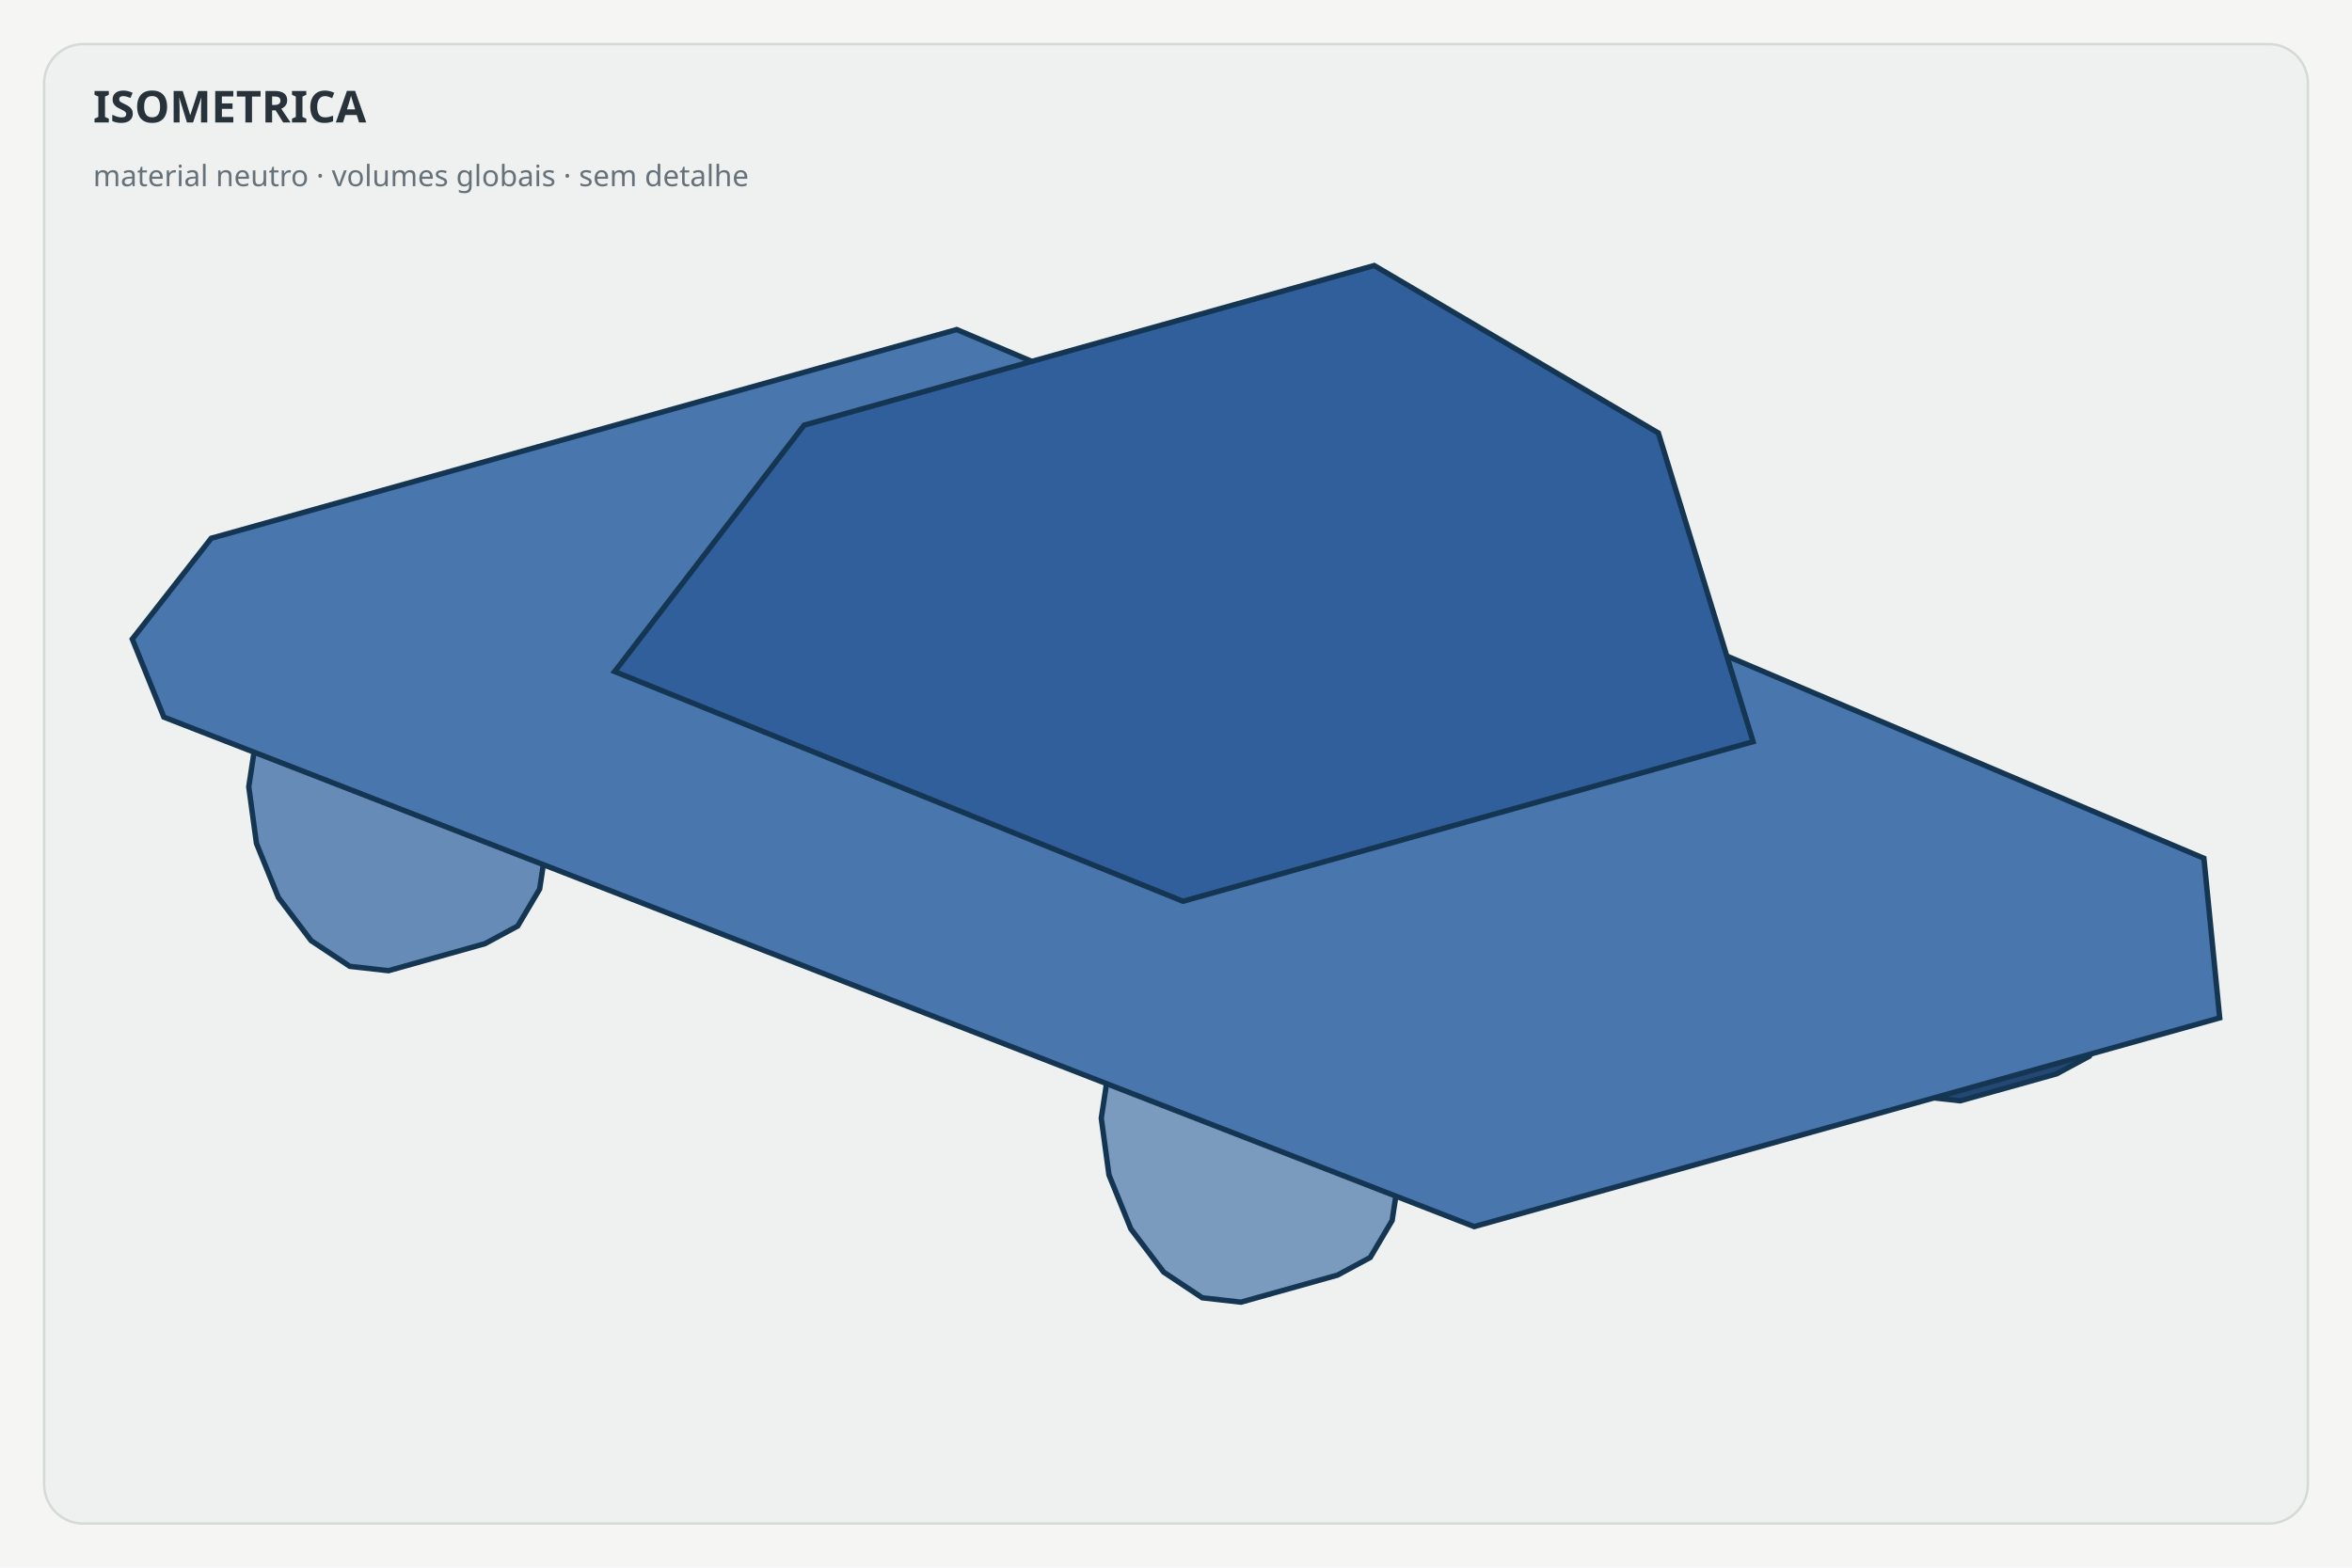
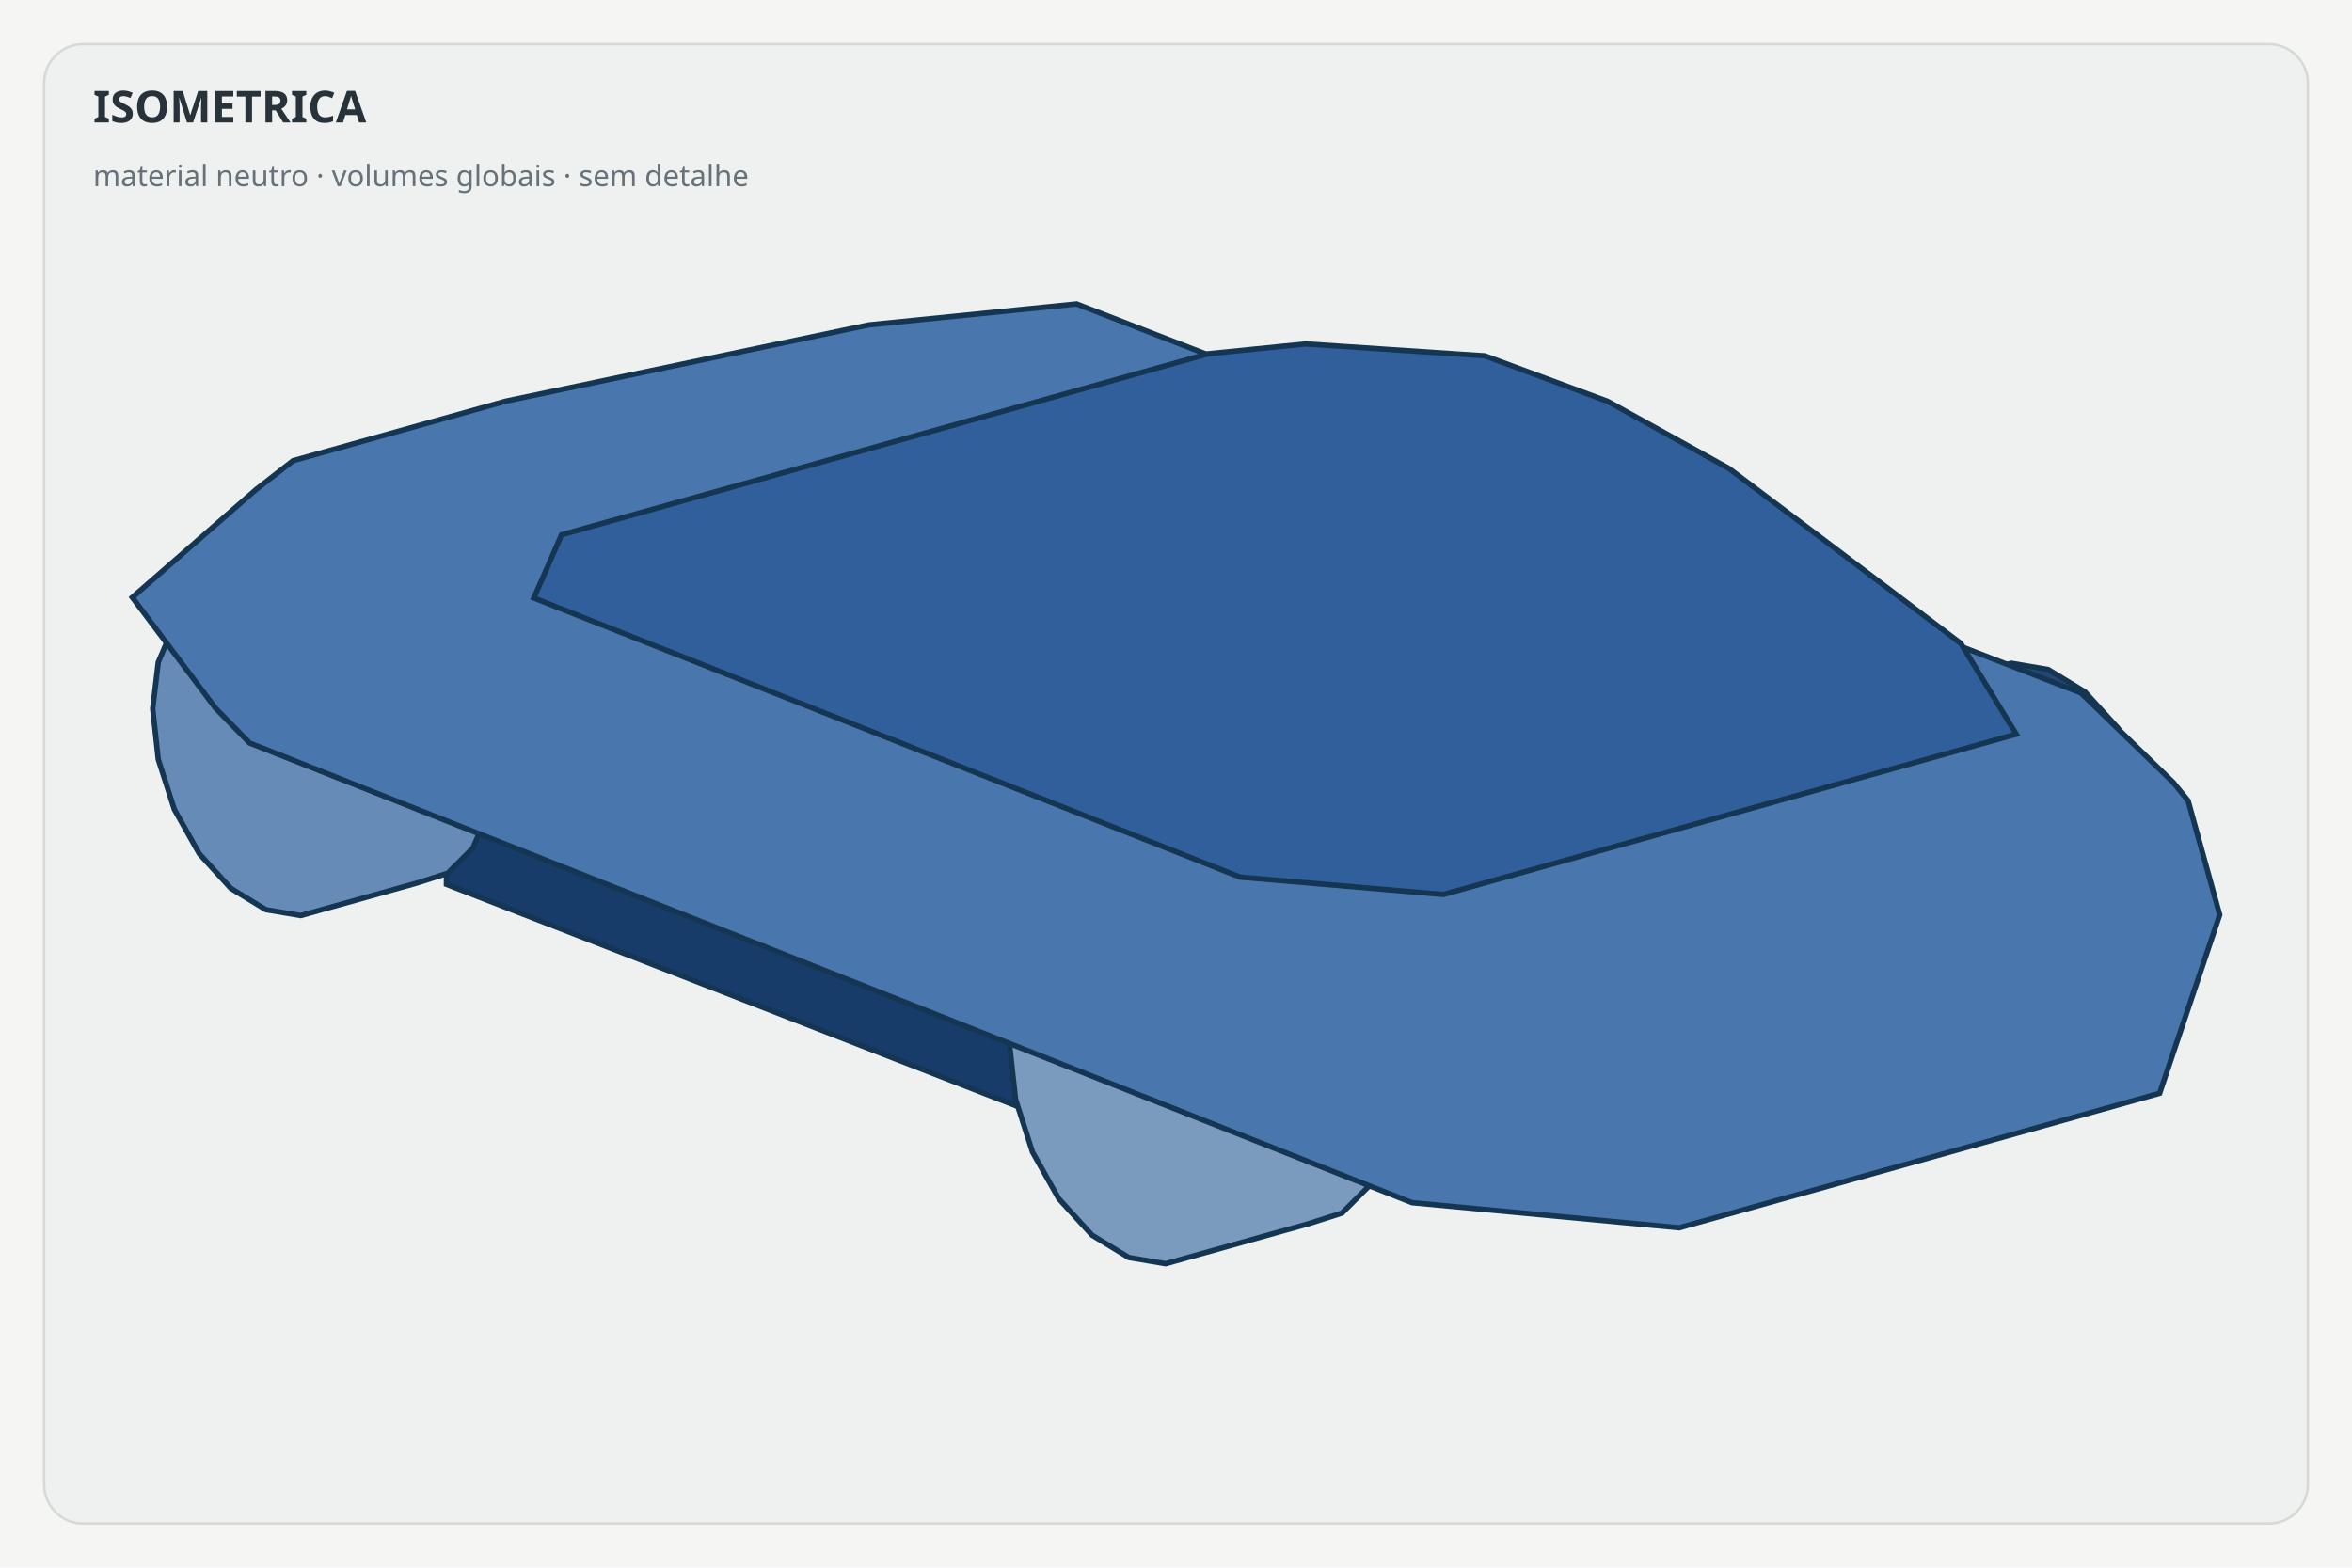
<svg xmlns="http://www.w3.org/2000/svg" viewBox="0 0 960 640" width="960" height="640">
  <rect width="960" height="640" fill="#f5f6f4" />
  <rect x="18" y="18" width="924" height="604" rx="16" fill="#eef1ef" stroke="#d5dad7" />
-   <polygon points="395.09,238.99 398.23,262.13 407.17,284.19 420.54,301.81 436.33,312.31 452.11,314.09 491.49,303.06 504.87,295.85 513.80,280.74 516.94,260.04 513.80,236.90 504.87,214.85 491.49,197.23 475.70,186.73 459.92,184.95 420.54,195.98 407.17,203.19 398.23,218.30" fill="#1f4f88" stroke="#153653" stroke-width="2.2" />
-   <polygon points="101.54,321.19 104.68,344.33 113.62,366.39 127.00,384.01 142.78,394.50 158.56,396.28 197.94,385.25 211.32,378.04 220.26,362.94 223.40,342.24 220.26,319.10 211.32,297.04 197.94,279.42 182.16,268.92 166.38,267.14 127.00,278.17 113.62,285.38 104.68,300.49" fill="#668bb7" stroke="#153653" stroke-width="2.2" />
-   <polygon points="743.05,374.31 746.19,397.45 755.12,419.51 768.50,437.13 784.29,447.63 800.07,449.40 839.45,438.38 852.82,431.17 861.76,416.06 864.90,395.36 861.76,372.22 852.82,350.16 839.45,332.54 823.66,322.05 807.88,320.27 768.50,331.30 755.12,338.51 746.19,353.61" fill="#244874" stroke="#153653" stroke-width="2.2" />
-   <polygon points="449.50,456.51 452.64,479.65 461.58,501.70 474.96,519.32 490.74,529.82 506.52,531.60 545.90,520.57 559.28,513.36 568.22,498.25 571.36,477.55 568.22,454.41 559.28,432.36 545.90,414.74 530.12,404.24 514.34,402.46 474.96,413.49 461.58,420.70 452.64,435.81" fill="#7a9abe" stroke="#153653" stroke-width="2.2" />
-   <polygon points="54.00,260.90 66.89,292.76 601.71,500.75 906.00,415.55 899.56,350.40 390.50,134.54 86.22,219.74" fill="#4977ad" stroke="#153653" stroke-width="2.2" />
-   <polygon points="250.89,274.15 482.86,367.94 715.55,302.79 676.89,176.78 560.90,108.40 328.22,173.56" fill="#315f9b" stroke="#153653" stroke-width="2.2" />
+   <polygon points="182.22,361.03 426.60,456.06 754.70,364.19 754.70,317.05 510.32,222.02 182.22,313.89" fill="#173c69" stroke="#153653" stroke-width="2.2" />
+   <polygon points="375.35,201.65 377.61,222.34 384.16,242.77 394.38,260.92 407.24,275.03 421.51,283.72 435.77,286.12 482.91,272.93 495.78,268.82 505.99,258.61 512.55,243.29 514.81,224.36 512.55,203.67 505.99,183.24 495.78,165.09 482.91,150.98 468.65,142.29 454.38,139.88 407.24,153.08 394.38,157.19 384.16,167.40 377.61,182.72" fill="#1f4f88" stroke="#153653" stroke-width="2.2" />
+   <polygon points="62.33,289.30 64.59,309.99 71.15,330.41 81.36,348.56 94.23,362.67 108.49,371.36 122.76,373.77 169.90,360.57 182.77,356.47 192.98,346.26 199.54,330.93 201.80,312.00 199.54,291.31 192.98,270.89 182.77,252.73 169.90,238.62 155.64,229.94 141.37,227.53 94.23,240.73 81.36,244.83 71.15,255.04 64.59,270.36" fill="#668bb7" stroke="#153653" stroke-width="2.2" />
+   <polygon points="728.91,338.28 731.29,360.06 738.19,381.57 748.95,400.68 762.49,415.54 777.51,424.68 792.53,427.22 850.99,410.85 864.54,406.54 875.29,395.78 882.19,379.65 884.57,359.71 882.19,337.93 875.29,316.43 864.54,297.31 850.99,282.45 835.97,273.31 820.95,270.77 762.49,287.14 748.95,291.46 738.19,302.21 731.29,318.34" fill="#244874" stroke="#153653" stroke-width="2.2" />
+   <polygon points="412.13,426.98 414.50,448.76 421.41,470.27 432.16,489.38 445.71,504.24 460.73,513.38 475.75,515.92 534.20,499.55 547.75,495.23 558.50,484.48 565.41,468.35 567.79,448.41 565.41,426.63 558.50,405.12 547.75,386.01 534.20,371.15 519.18,362.01 504.16,359.47 445.71,375.84 432.16,380.16 421.41,390.91 414.50,407.04" fill="#7a9abe" stroke="#153653" stroke-width="2.2" />
+   <polygon points="54.00,243.89 87.94,289.07 101.89,303.33 576.32,490.98 685.38,501.24 881.49,446.33 906.00,373.47 893.10,326.86 887.07,319.47 849.36,282.89 439.42,124.08 354.57,132.64 206.36,163.79 119.62,188.08 104.53,199.84" fill="#4977ad" stroke="#153653" stroke-width="2.2" />
+   <polygon points="217.90,244.12 506.17,358.08 589.14,365.17 822.96,299.71 800.33,262.67 743.76,219.91 705.67,191.24 656.27,163.87 606.04,145.27 532.95,140.41 493.20,144.41 229.21,218.32" fill="#315f9b" stroke="#153653" stroke-width="2.2" />
  <text x="38" y="50" font-family="ui-sans-serif,system-ui,sans-serif" font-size="18" font-weight="650" fill="#28323b">ISOMETRICA</text>
  <text x="38" y="76" font-family="ui-sans-serif,system-ui,sans-serif" font-size="12" fill="#66717a">material neutro · volumes globais · sem detalhe</text>
</svg>
